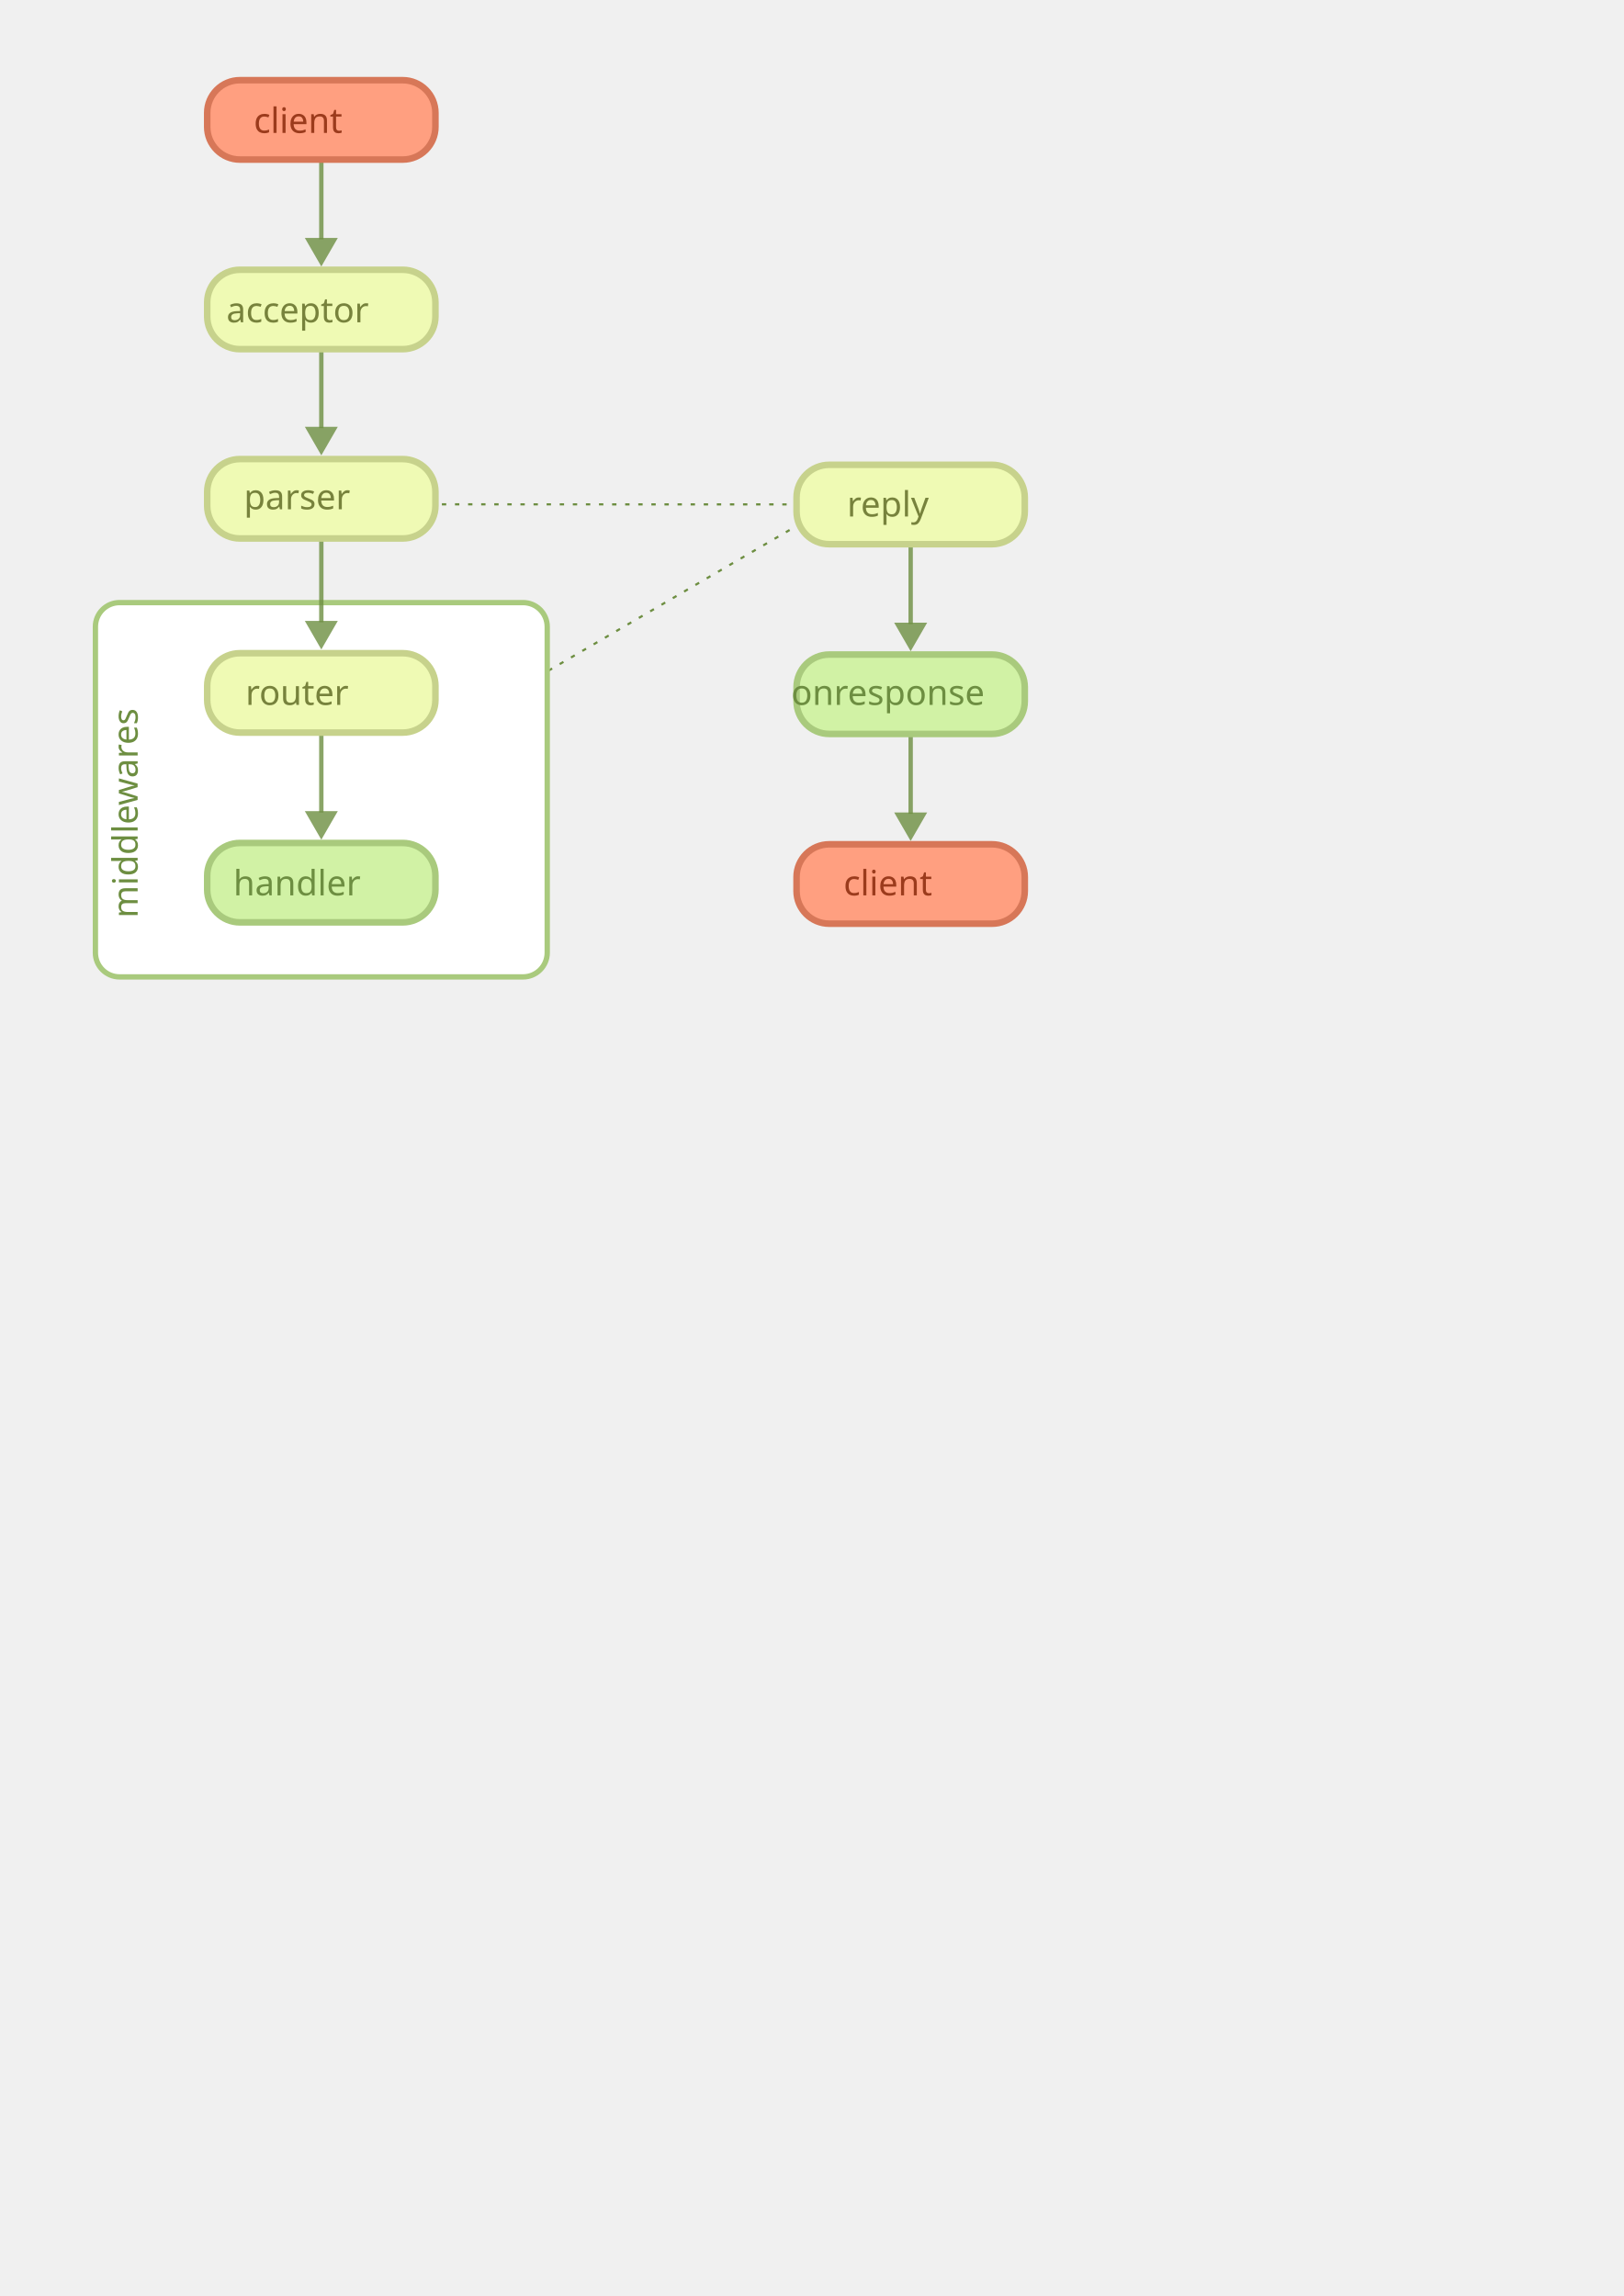
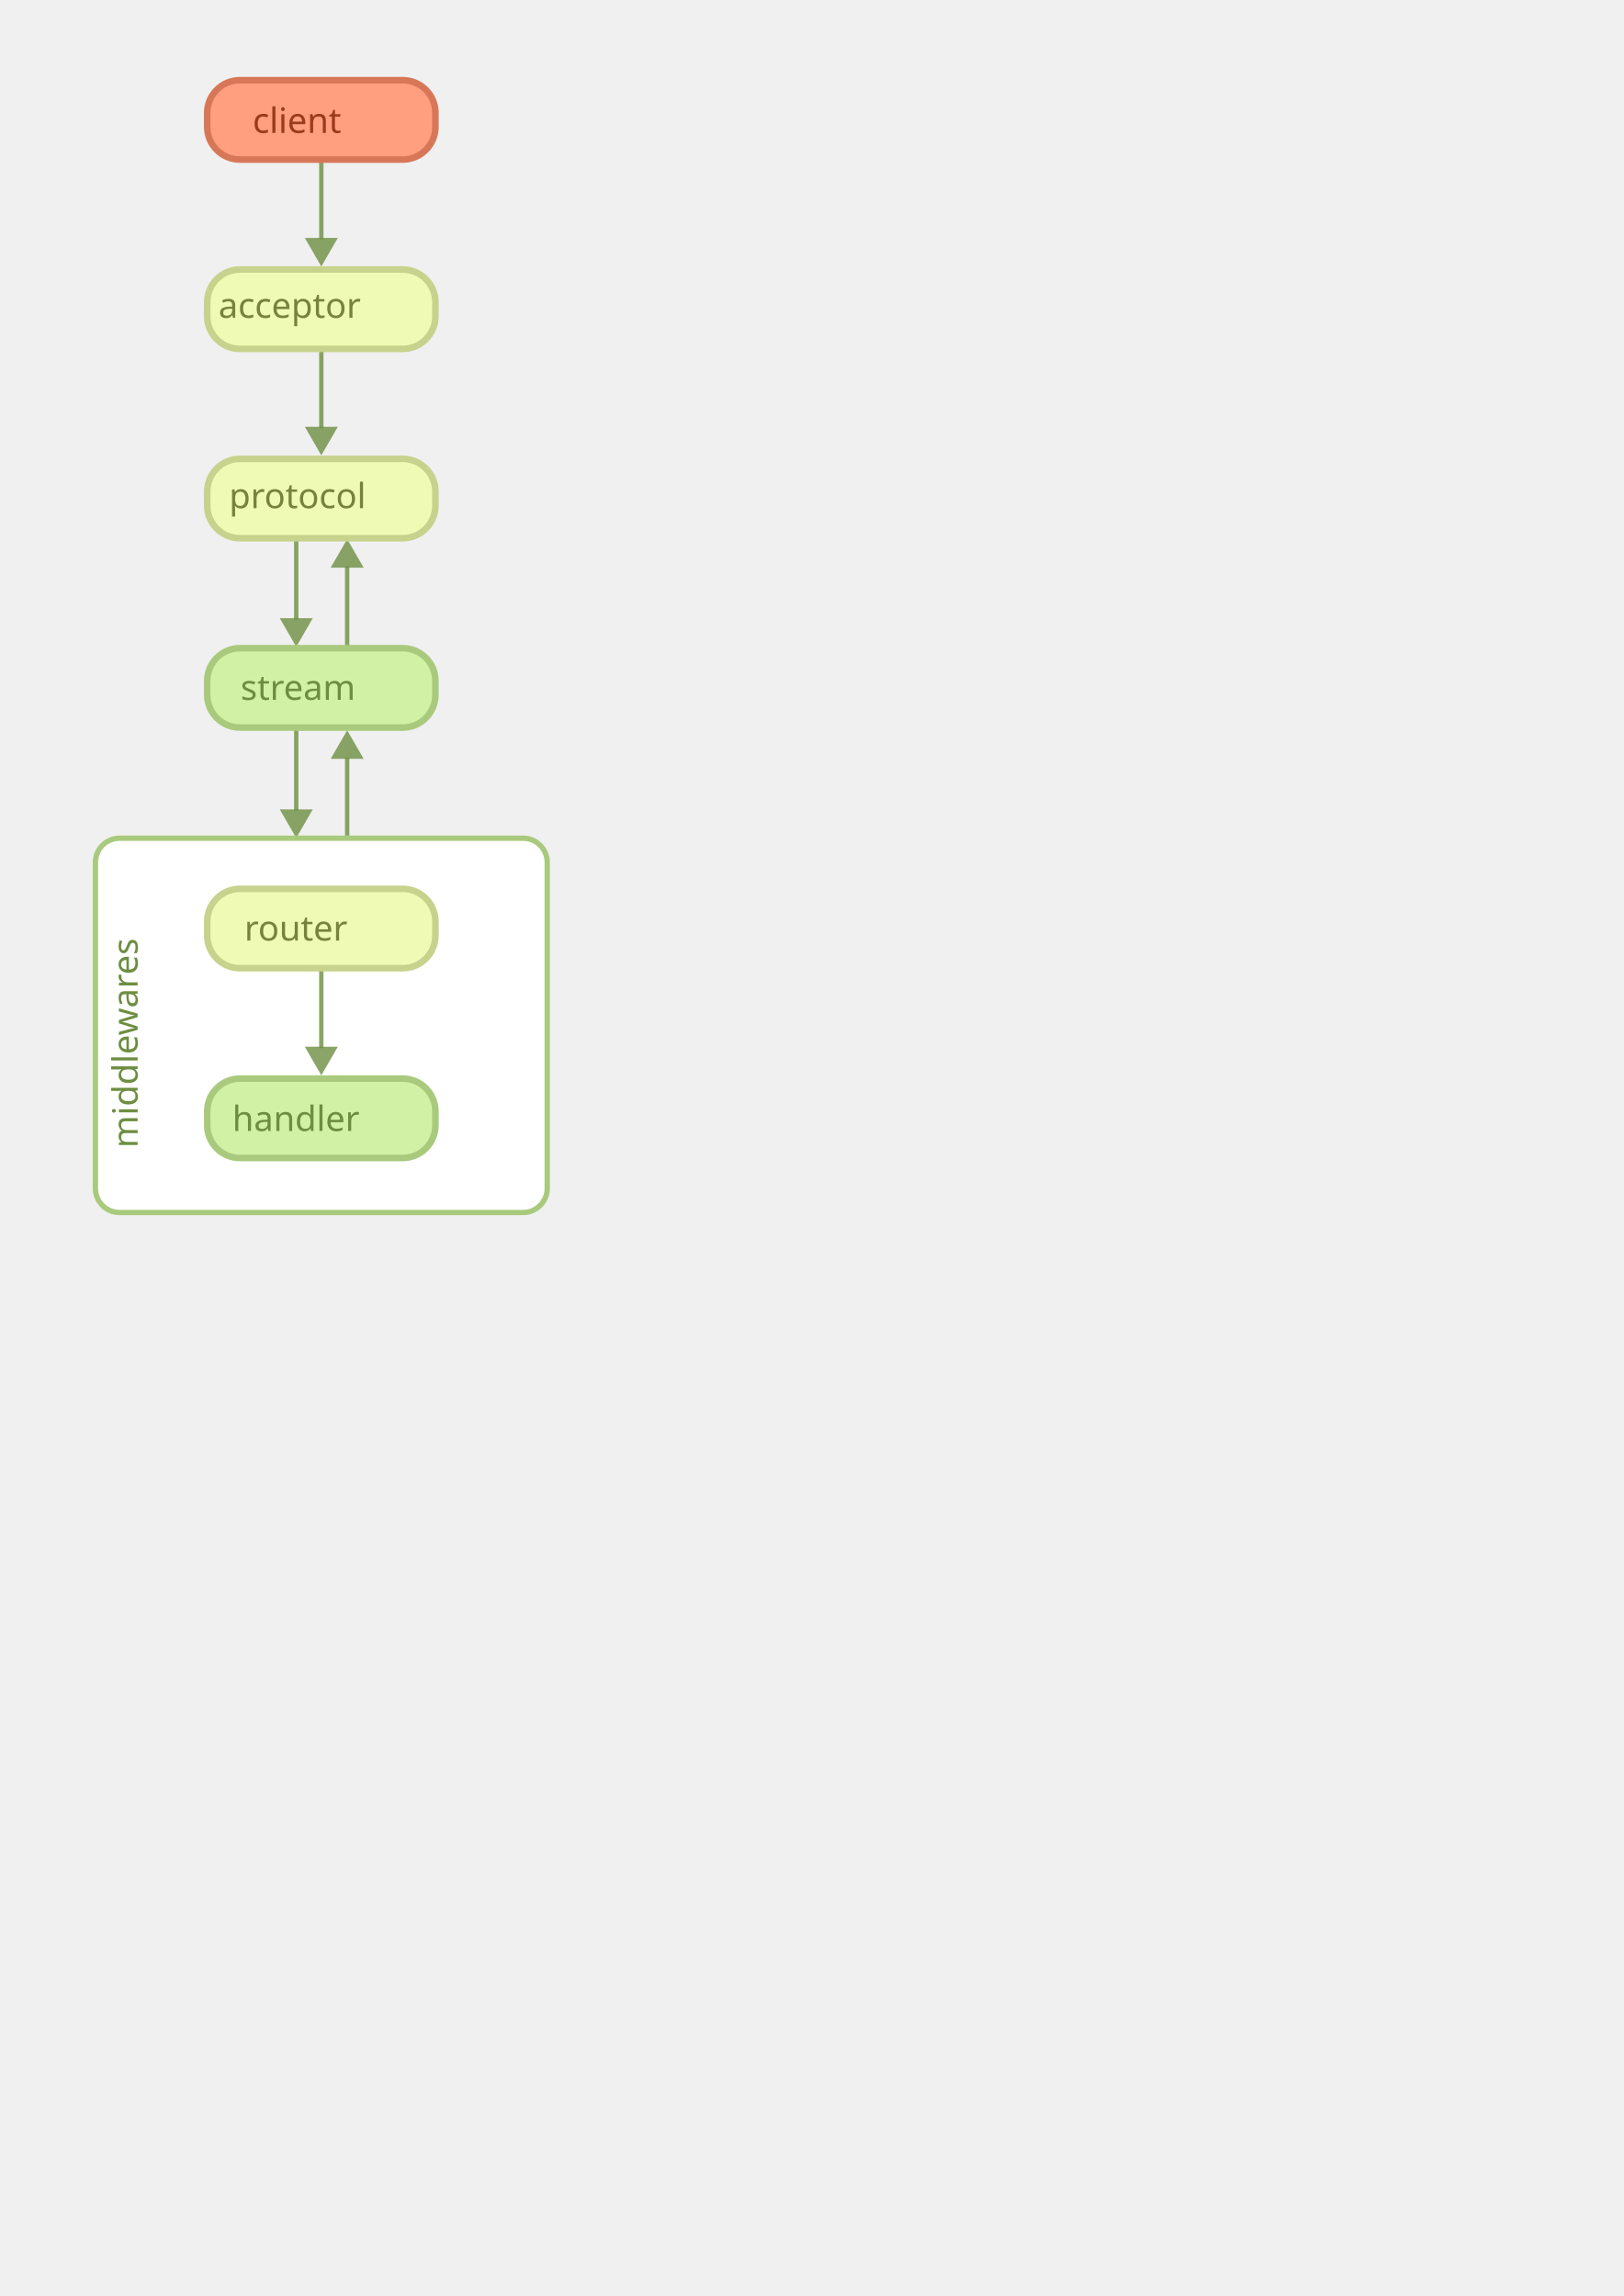
<svg xmlns="http://www.w3.org/2000/svg" xmlns:ns1="http://www.openswatchbook.org/uri/2009/osb" xmlns:xlink="http://www.w3.org/1999/xlink" width="744.094" height="1052.362" id="svg2" version="1.1">
  <defs id="defs4">
    <linearGradient id="linearGradient5265">
      <stop style="stop-color:#69d2e7;stop-opacity:1;" offset="0" id="stop5267" />
      <stop style="stop-color:#69d2e7;stop-opacity:0.588;" offset="1" id="stop5269" />
    </linearGradient>
    <linearGradient id="linearGradient5251">
      <stop style="stop-color:#69d2e7;stop-opacity:0.784;" offset="0" id="stop5253" />
      <stop id="stop5263" offset="0.5" style="stop-color:#69d2e7;stop-opacity:1;" />
      <stop style="stop-color:#69d2e7;stop-opacity:0.392;" offset="1" id="stop5255" />
    </linearGradient>
    <linearGradient id="linearGradient5233" ns1:paint="solid">
      <stop style="stop-color:#69d2e7;stop-opacity:1;" offset="0" id="stop5235" />
    </linearGradient>
  </defs>
  <g id="layer1">
-     <path id="use5779" d="M 194.294,340.67 369.645,238.385" style="fill:none;stroke:#6d8e41;stroke-width:1;stroke-linecap:butt;stroke-linejoin:miter;stroke-miterlimit:4;stroke-opacity:1;stroke-dasharray:2, 4;stroke-dashoffset:0" />
-     <path id="use5777" d="m 178.499,231.152 203.002,0.045" style="fill:none;stroke:#6d8e41;stroke-width:1;stroke-linecap:butt;stroke-linejoin:miter;stroke-miterlimit:4;stroke-opacity:1;stroke-dasharray:2, 4;stroke-dashoffset:0" />
-     <use x="0" y="0" xlink:href="#g5650" id="use5753" transform="translate(475.112,-117.7053)" width="744.094" height="1052.362" />
-     <use x="0" y="0" xlink:href="#use5753" id="use5755" transform="translate(3.984568e-6,86.97757)" width="744.094" height="1052.362" />
-     <rect style="fill:#ffffff;fill-opacity:1;fill-rule:nonzero;stroke:#a9ca7d;stroke-width:2.443;stroke-linecap:butt;stroke-linejoin:round;stroke-miterlimit:4;stroke-opacity:1;stroke-dasharray:none;stroke-dashoffset:0" id="rect5367" width="207.057" height="171.557" x="43.721" y="276.197" rx="11.073" />
-     <use x="0" y="0" xlink:href="#g5650" id="use5654" transform="translate(205.0326,-31.33629)" width="744.094" height="1052.362" />
+     <g transform="translate(193.5471,-32.1341)" id="g5650-5-0">
+       <path id="path5570-3-9" d="m -57.783,351.42 v 52.326" style="opacity:0.8;fill:none;stroke:#6d8e41;stroke-width:2;stroke-linecap:butt;stroke-linejoin:miter;stroke-miterlimit:4;stroke-dasharray:none;stroke-opacity:1" />
+       <path transform="matrix(0.5878775,0,0,0.5878775,73.16047,163.3577)" d="m -222.739,430.108 -12.86,-22.274 25.72,0 z" id="path5576-5-3" style="opacity:0.8;fill:#6d8e41;fill-opacity:1;fill-rule:nonzero;stroke:#6d8e41;stroke-width:0;stroke-linecap:butt;stroke-linejoin:round;stroke-miterlimit:4;stroke-dasharray:none;stroke-dashoffset:0;stroke-opacity:1" />
+     </g>
+     <g transform="rotate(180,50.65823,375.4646)" id="g5650-6-6">
+       <path id="path5570-2-0" d="m -57.783,351.42 v 52.326" style="opacity:0.8;fill:none;stroke:#6d8e41;stroke-width:2;stroke-linecap:butt;stroke-linejoin:miter;stroke-miterlimit:4;stroke-dasharray:none;stroke-opacity:1" />
+       <path transform="matrix(0.5878775,0,0,0.5878775,73.16047,163.3577)" d="m -222.739,430.108 -12.86,-22.274 25.72,0 z" id="path5576-9-6" style="opacity:0.8;fill:#6d8e41;fill-opacity:1;fill-rule:nonzero;stroke:#6d8e41;stroke-width:0;stroke-linecap:butt;stroke-linejoin:round;stroke-miterlimit:4;stroke-dasharray:none;stroke-dashoffset:0;stroke-opacity:1" />
+     </g>
+     <g transform="translate(193.5471,-119.7547)" id="g5650-5">
+       <path id="path5570-3" d="m -57.783,351.42 v 52.326" style="opacity:0.8;fill:none;stroke:#6d8e41;stroke-width:2;stroke-linecap:butt;stroke-linejoin:miter;stroke-miterlimit:4;stroke-dasharray:none;stroke-opacity:1" />
+       <path transform="matrix(0.5878775,0,0,0.5878775,73.16047,163.3577)" d="m -222.739,430.108 -12.86,-22.274 25.72,0 z" id="path5576-5" style="opacity:0.8;fill:#6d8e41;fill-opacity:1;fill-rule:nonzero;stroke:#6d8e41;stroke-width:0;stroke-linecap:butt;stroke-linejoin:round;stroke-miterlimit:4;stroke-dasharray:none;stroke-dashoffset:0;stroke-opacity:1" />
+     </g>
+     <g transform="rotate(180,50.65823,331.6543)" id="g5650-6">
+       <path id="path5570-2" d="m -57.783,351.42 v 52.326" style="opacity:0.8;fill:none;stroke:#6d8e41;stroke-width:2;stroke-linecap:butt;stroke-linejoin:miter;stroke-miterlimit:4;stroke-dasharray:none;stroke-opacity:1" />
+       <path transform="matrix(0.5878775,0,0,0.5878775,73.16047,163.3577)" d="m -222.739,430.108 -12.86,-22.274 25.72,0 z" id="path5576-9" style="opacity:0.8;fill:#6d8e41;fill-opacity:1;fill-rule:nonzero;stroke:#6d8e41;stroke-width:0;stroke-linecap:butt;stroke-linejoin:round;stroke-miterlimit:4;stroke-dasharray:none;stroke-dashoffset:0;stroke-opacity:1" />
+     </g>
+     <rect style="fill:#ffffff;fill-opacity:1;fill-rule:nonzero;stroke:#a9ca7d;stroke-width:2.443;stroke-linecap:butt;stroke-linejoin:round;stroke-miterlimit:4;stroke-dasharray:none;stroke-dashoffset:0;stroke-opacity:1" id="rect5367" width="207.057" height="171.557" x="43.721" y="384.197" rx="11.073" />
+     <use x="0" y="0" xlink:href="#g5650" id="use5654" transform="translate(205.0326,76.66371)" width="744.094" height="1052.362" />
    <g id="use5660" transform="translate(205.0326,-207.5)">
      <path style="opacity:0.8;fill:none;stroke:#6d8e41;stroke-width:2;stroke-linecap:butt;stroke-linejoin:miter;stroke-miterlimit:4;stroke-opacity:1;stroke-dasharray:none" d="m -57.783,351.42 0,52.326" id="path3051" />
      <path style="opacity:0.8;fill:#6d8e41;fill-opacity:1;fill-rule:nonzero;stroke:#6d8e41;stroke-width:0;stroke-linecap:butt;stroke-linejoin:round;stroke-miterlimit:4;stroke-opacity:1;stroke-dasharray:none;stroke-dashoffset:0" id="path3053" d="m -222.739,430.108 -12.86,-22.274 25.72,0 z" transform="matrix(0.5878775,0,0,0.5878775,73.16047,163.3577)" />
    </g>
    <use x="0" y="0" xlink:href="#use5660" id="use5662" transform="translate(0,-86.56256)" width="744.094" height="1052.362" />
    <g id="g5650">
      <path id="path5570" d="m -57.783,351.42 0,52.326" style="fill:none;stroke:#6d8e41;stroke-width:2;stroke-linecap:butt;stroke-linejoin:miter;stroke-miterlimit:4;stroke-opacity:1;stroke-dasharray:none;opacity:0.8" />
      <path transform="matrix(0.5878775,0,0,0.5878775,73.16047,163.3577)" d="m -222.739,430.108 -12.86,-22.274 25.72,0 z" id="path5576" style="fill:#6d8e41;fill-opacity:1;fill-rule:nonzero;stroke:#6d8e41;stroke-width:0;stroke-linecap:butt;stroke-linejoin:round;stroke-miterlimit:4;stroke-opacity:1;stroke-dasharray:none;stroke-dashoffset:0;opacity:0.8" />
    </g>
-     <use x="0" y="0" xlink:href="#use5654" id="use5656" transform="translate(6.1542801e-7,-87.19819)" width="744.094" height="1052.362" />
    <rect style="fill:#d1f2a5;fill-opacity:1;fill-rule:nonzero;stroke:#a9ca7d;stroke-width:3;stroke-linecap:butt;stroke-linejoin:round;stroke-miterlimit:4;stroke-opacity:1;stroke-dasharray:none;stroke-dashoffset:0" id="rect5273" width="104.59" height="36.392" x="-224.021" y="29.412" rx="15" />
    <rect style="fill:#effab4;fill-opacity:1;fill-rule:nonzero;stroke:#c7d28c;stroke-width:3;stroke-linecap:butt;stroke-linejoin:round;stroke-miterlimit:4;stroke-opacity:1;stroke-dasharray:none;stroke-dashoffset:0" id="rect5273-7" width="104.59" height="36.392" x="-224.021" y="90.692" rx="15" />
    <rect style="fill:#ffc48c;fill-opacity:1;fill-rule:nonzero;stroke:#d79c64;stroke-width:3;stroke-linecap:butt;stroke-linejoin:round;stroke-miterlimit:4;stroke-opacity:1;stroke-dasharray:none;stroke-dashoffset:0" id="rect5273-2" width="104.59" height="36.392" x="-224.021" y="151.972" rx="15" />
    <rect style="fill:#ff9f80;fill-opacity:1;fill-rule:nonzero;stroke:#d77758;stroke-width:3;stroke-linecap:butt;stroke-linejoin:round;stroke-miterlimit:4;stroke-opacity:1;stroke-dasharray:none;stroke-dashoffset:0" id="rect5273-22" width="104.59" height="36.392" x="-224.021" y="213.251" rx="15" />
    <rect style="fill:#f56991;fill-opacity:1;fill-rule:nonzero;stroke:#cd4169;stroke-width:3;stroke-linecap:butt;stroke-linejoin:round;stroke-miterlimit:4;stroke-opacity:1;stroke-dasharray:none;stroke-dashoffset:0" id="rect5273-8" width="104.59" height="36.392" x="-224.021" y="274.531" rx="15" />
-     <use x="0" y="0" xlink:href="#rect5273-22" id="use5355" transform="translate(318.9759,-176.5)" width="744.094" height="1052.362" />
-     <use x="0" y="0" xlink:href="#rect5273-7" id="use5359" transform="translate(318.976,32.95423)" width="744.094" height="1052.362" />
-     <use x="0" y="0" xlink:href="#use5359" id="use5361" transform="translate(1.630859e-6,86.76959)" width="744.094" height="1052.362" />
-     <rect rx="15" y="386.372" x="94.955" height="36.392" width="104.59" id="use5363" style="fill:#d1f2a5;fill-opacity:1;fill-rule:nonzero;stroke:#a9ca7d;stroke-width:3;stroke-linecap:butt;stroke-linejoin:round;stroke-miterlimit:4;stroke-opacity:1;stroke-dasharray:none;stroke-dashoffset:0" />
-     <use x="0" y="0" xlink:href="#use5361" id="use5365" transform="translate(0,88.97624)" width="744.094" height="1052.362" />
-     <text xml:space="preserve" style="font-size:16px;font-style:normal;font-weight:normal;text-align:center;line-height:125%;letter-spacing:0px;word-spacing:0px;text-anchor:middle;fill:#77823c;fill-opacity:1;stroke:none;font-family:Sans;-inkscape-font-specification:Sans" x="-58.693" y="114.392" id="text5371">
-       <tspan id="tspan5373" x="-58.693" y="114.392">some text</tspan>
+     <text xml:space="preserve" style="font-style:normal;font-weight:normal;line-height:0%;font-family:sans-serif;-inkscape-font-specification:Sans;text-align:center;letter-spacing:0px;word-spacing:0px;text-anchor:middle;fill:#77823c;fill-opacity:1;stroke:none" x="-58.693" y="114.392" id="text5371">
+       <tspan id="tspan5373" x="-58.693" y="114.392" style="font-size:16px;line-height:1.25;font-family:sans-serif">some text</tspan>
    </text>
-     <text xml:space="preserve" style="font-size:16px;font-style:normal;font-weight:normal;text-align:center;line-height:125%;letter-spacing:0px;word-spacing:0px;text-anchor:middle;fill:#77823c;fill-opacity:1;stroke:none;font-family:Sans;-inkscape-font-specification:Sans" x="146.777" y="147.733" id="text5371-7">
-       <tspan id="tspan5373-3" x="146.777" y="147.733">acceptor</tspan>
+     <g id="g3850">
+       <use height="1052.362" width="744.094" transform="translate(318.976,32.83753)" id="use5359" xlink:href="#rect5273-7" y="0" x="0" />
+       <a id="a3826">
+         <text xml:space="preserve" style="font-style:normal;font-weight:normal;line-height:0%;font-family:sans-serif;-inkscape-font-specification:Sans;text-align:center;letter-spacing:0px;word-spacing:0px;text-anchor:middle;fill:#77823c;fill-opacity:1;stroke:none" x="146.777" y="145.679" id="text5371-7">
+           <tspan id="tspan5373-3" x="146.777" y="145.679" style="font-size:16px;line-height:1.25;font-family:sans-serif">acceptor</tspan>
+         </text>
+       </a>
+     </g>
+     <g id="g3860">
+       <use height="1052.362" width="744.094" transform="translate(1.630859e-6,86.77795)" id="use5361" xlink:href="#use5359" y="0" x="0" />
+       <text id="text5371-74" y="232.918" x="147.27" style="font-style:normal;font-weight:normal;line-height:0%;font-family:sans-serif;-inkscape-font-specification:Sans;text-align:center;letter-spacing:0px;word-spacing:0px;text-anchor:middle;fill:#77823c;fill-opacity:1;stroke:none" xml:space="preserve">
+         <tspan id="tspan3770" style="font-size:16px;line-height:1.25;font-family:sans-serif" y="232.918" x="147.27">protocol</tspan>
+       </text>
+     </g>
+     <g id="g3904">
+       <use height="1052.362" width="744.094" transform="translate(0,197.0846)" id="use5365" xlink:href="#use5361" y="0" x="0" />
+       <text id="text5371-5" y="431.092" x="146.531" style="font-style:normal;font-weight:normal;line-height:0%;font-family:sans-serif;-inkscape-font-specification:Sans;text-align:center;letter-spacing:0px;word-spacing:0px;text-anchor:middle;fill:#77823c;fill-opacity:1;stroke:none" xml:space="preserve">
+         <tspan style="font-size:16px;line-height:1.25;font-family:sans-serif" y="431.092" x="146.531" id="tspan5373-0">router</tspan>
+       </text>
+     </g>
+     <text xml:space="preserve" style="font-style:normal;font-weight:normal;line-height:0%;font-family:sans-serif;-inkscape-font-specification:Sans;text-align:center;letter-spacing:0px;word-spacing:0px;text-anchor:middle;fill:#6d8e41;fill-opacity:1;stroke:none" x="-58.693" y="53.112" id="text5371-2">
+       <tspan id="tspan5373-6" x="-58.693" y="53.112" style="font-size:16px;line-height:1.25;font-family:sans-serif">some text</tspan>
    </text>
-     <text xml:space="preserve" style="font-size:16px;font-style:normal;font-weight:normal;text-align:center;line-height:125%;letter-spacing:0px;word-spacing:0px;text-anchor:middle;fill:#77823c;fill-opacity:1;stroke:none;font-family:Sans;-inkscape-font-specification:Sans" x="146.531" y="233.428" id="text5371-74">
-       <tspan id="tspan5373-5" x="146.531" y="233.428">parser</tspan>
+     <g id="g3909">
+       <rect style="fill:#d1f2a5;fill-opacity:1;fill-rule:nonzero;stroke:#a9ca7d;stroke-width:3;stroke-linecap:butt;stroke-linejoin:round;stroke-miterlimit:4;stroke-dasharray:none;stroke-dashoffset:0;stroke-opacity:1" id="use5363" width="104.59" height="36.392" x="94.955" y="494.372" rx="15" />
+       <text id="text5371-2-3-0" y="518.385" x="146.531" style="font-style:normal;font-weight:normal;line-height:0%;font-family:sans-serif;-inkscape-font-specification:Sans;text-align:center;letter-spacing:0px;word-spacing:0px;text-anchor:middle;fill:#6d8e41;fill-opacity:1;stroke:none" xml:space="preserve">
+         <tspan style="font-size:16px;line-height:1.25;font-family:sans-serif" y="518.385" x="146.531" id="tspan5373-6-7-3">handler</tspan>
+       </text>
+     </g>
+     <text xml:space="preserve" style="font-style:normal;font-weight:normal;line-height:0%;font-family:sans-serif;-inkscape-font-specification:Sans;text-align:center;letter-spacing:0px;word-spacing:0px;writing-mode:lr-tb;text-anchor:middle;fill:#6d8e41;fill-opacity:1;stroke:none" x="-470.308" y="63.078" id="text5371-2-3-0-7" transform="rotate(-90)">
+       <tspan id="tspan5373-6-7-3-9" x="-470.308" y="63.078" style="font-size:16px;line-height:1.25;font-family:sans-serif">middlewares</tspan>
    </text>
-     <text xml:space="preserve" style="font-size:16px;font-style:normal;font-weight:normal;text-align:center;line-height:125%;letter-spacing:0px;word-spacing:0px;text-anchor:middle;fill:#77823c;fill-opacity:1;stroke:none;font-family:Sans;-inkscape-font-specification:Sans" x="146.531" y="323.092" id="text5371-5">
-       <tspan id="tspan5373-0" x="146.531" y="323.092">router</tspan>
+     <text xml:space="preserve" style="font-style:normal;font-weight:normal;line-height:0%;font-family:sans-serif;-inkscape-font-specification:Sans;text-align:center;letter-spacing:0px;word-spacing:0px;text-anchor:middle;fill:#9b3b1c;fill-opacity:1;stroke:none" x="-58.693" y="236.952" id="text5371-4">
+       <tspan id="tspan5373-9" x="-58.693" y="236.952" style="font-size:16px;line-height:1.25;font-family:sans-serif">some text</tspan>
    </text>
-     <text xml:space="preserve" style="font-size:16px;font-style:normal;font-weight:normal;text-align:center;line-height:125%;letter-spacing:0px;word-spacing:0px;text-anchor:middle;fill:#6d8e41;fill-opacity:1;stroke:none;font-family:Sans;-inkscape-font-specification:Sans" x="-58.693" y="53.112" id="text5371-2">
-       <tspan id="tspan5373-6" x="-58.693" y="53.112">some text</tspan>
-     </text>
-     <text xml:space="preserve" style="font-size:16px;font-style:normal;font-weight:normal;text-align:center;line-height:125%;letter-spacing:0px;word-spacing:0px;text-anchor:middle;fill:#6d8e41;fill-opacity:1;stroke:none;font-family:Sans;-inkscape-font-specification:Sans" x="146.531" y="410.385" id="text5371-2-3-0">
-       <tspan id="tspan5373-6-7-3" x="146.531" y="410.385">handler</tspan>
-     </text>
-     <text xml:space="preserve" style="font-size:16px;font-style:normal;font-weight:normal;text-align:center;line-height:125%;letter-spacing:0px;word-spacing:0px;writing-mode:lr-tb;text-anchor:middle;fill:#6d8e41;fill-opacity:1;stroke:none;font-family:Sans;-inkscape-font-specification:Sans" x="-362.308" y="63.078" id="text5371-2-3-0-7" transform="matrix(0,-1,1,0,0,0)">
-       <tspan id="tspan5373-6-7-3-9" x="-362.308" y="63.078">middlewares</tspan>
-     </text>
-     <text xml:space="preserve" style="font-size:16px;font-style:normal;font-weight:normal;text-align:center;line-height:125%;letter-spacing:0px;word-spacing:0px;text-anchor:middle;fill:#9b3b1c;fill-opacity:1;stroke:none;font-family:Sans;-inkscape-font-specification:Sans" x="-58.693" y="236.952" id="text5371-4">
-       <tspan id="tspan5373-9" x="-58.693" y="236.952">some text</tspan>
-     </text>
-     <text xml:space="preserve" style="font-size:16px;font-style:normal;font-weight:normal;text-align:center;line-height:125%;letter-spacing:0px;word-spacing:0px;text-anchor:middle;fill:#9b3b1c;fill-opacity:1;stroke:none;font-family:Sans;-inkscape-font-specification:Sans" x="147.004" y="60.912" id="text5371-4-0">
-       <tspan id="tspan5373-9-2" x="147.004" y="60.912">client</tspan>
-     </text>
-     <use x="0" y="0" xlink:href="#rect5273-7" id="use5668" transform="translate(589.0553,122.3479)" width="744.094" height="1052.362" />
-     <use x="0" y="0" xlink:href="#rect5273" id="use5670" transform="translate(589.0554,270.5913)" width="744.094" height="1052.362" />
-     <use x="0" y="0" xlink:href="#use5355" id="use5672" transform="translate(270.0795,350.2296)" width="744.094" height="1052.362" />
-     <use x="0" y="0" xlink:href="#text5371-4-0" id="use5674" transform="translate(270.2966,349.4731)" width="744.094" height="1052.362" />
-     <text xml:space="preserve" style="font-size:16px;font-style:normal;font-weight:normal;text-align:center;line-height:125%;letter-spacing:0px;word-spacing:0px;text-anchor:middle;fill:#77823c;fill-opacity:1;stroke:none;font-family:Sans;-inkscape-font-specification:Sans" x="417.308" y="236.74" id="text5371-9">
-       <tspan id="tspan5373-57" x="417.308" y="236.74">reply</tspan>
-     </text>
-     <text xml:space="preserve" style="font-size:16px;font-style:normal;font-weight:normal;text-align:center;line-height:125%;letter-spacing:0px;word-spacing:0px;text-anchor:middle;fill:#6d8e41;fill-opacity:1;stroke:none;font-family:Sans;-inkscape-font-specification:Sans" x="417.308" y="323.092" id="text5371-2-0">
-       <tspan id="tspan5373-6-8" x="417.308" y="323.092">onresponse</tspan>
-     </text>
+     <g id="g3855">
+       <use height="1052.362" width="744.094" transform="translate(318.9759,-176.5)" id="use5355" xlink:href="#rect5273-22" y="0" x="0" />
+       <text id="text5371-4-0" y="60.912" x="147.004" style="font-style:normal;font-weight:normal;line-height:0%;font-family:sans-serif;-inkscape-font-specification:Sans;text-align:center;letter-spacing:0px;word-spacing:0px;text-anchor:middle;fill:#9b3b1c;fill-opacity:1;stroke:none" xml:space="preserve">
+         <tspan style="font-size:16px;line-height:1.25;font-family:sans-serif" y="60.912" x="147.004" id="tspan5373-9-2">client</tspan>
+       </text>
+     </g>
+     <g id="g3865">
+       <rect rx="15" y="297.085" x="94.955" height="36.392" width="104.59" id="rect5273-3" style="fill:#d1f2a5;fill-opacity:1;fill-rule:nonzero;stroke:#a9ca7d;stroke-width:3;stroke-linecap:butt;stroke-linejoin:round;stroke-miterlimit:4;stroke-dasharray:none;stroke-dashoffset:0;stroke-opacity:1" />
+       <text id="text5371-2-6" y="320.786" x="147.5" style="font-style:normal;font-weight:normal;line-height:0%;font-family:sans-serif;-inkscape-font-specification:Sans;text-align:center;letter-spacing:0px;word-spacing:0px;text-anchor:middle;fill:#6d8e41;fill-opacity:1;stroke:none" xml:space="preserve">
+         <tspan style="font-size:16px;line-height:1.25;font-family:sans-serif" y="320.786" x="147.5" id="tspan5373-6-7">stream</tspan>
+       </text>
+     </g>
  </g>
</svg>
